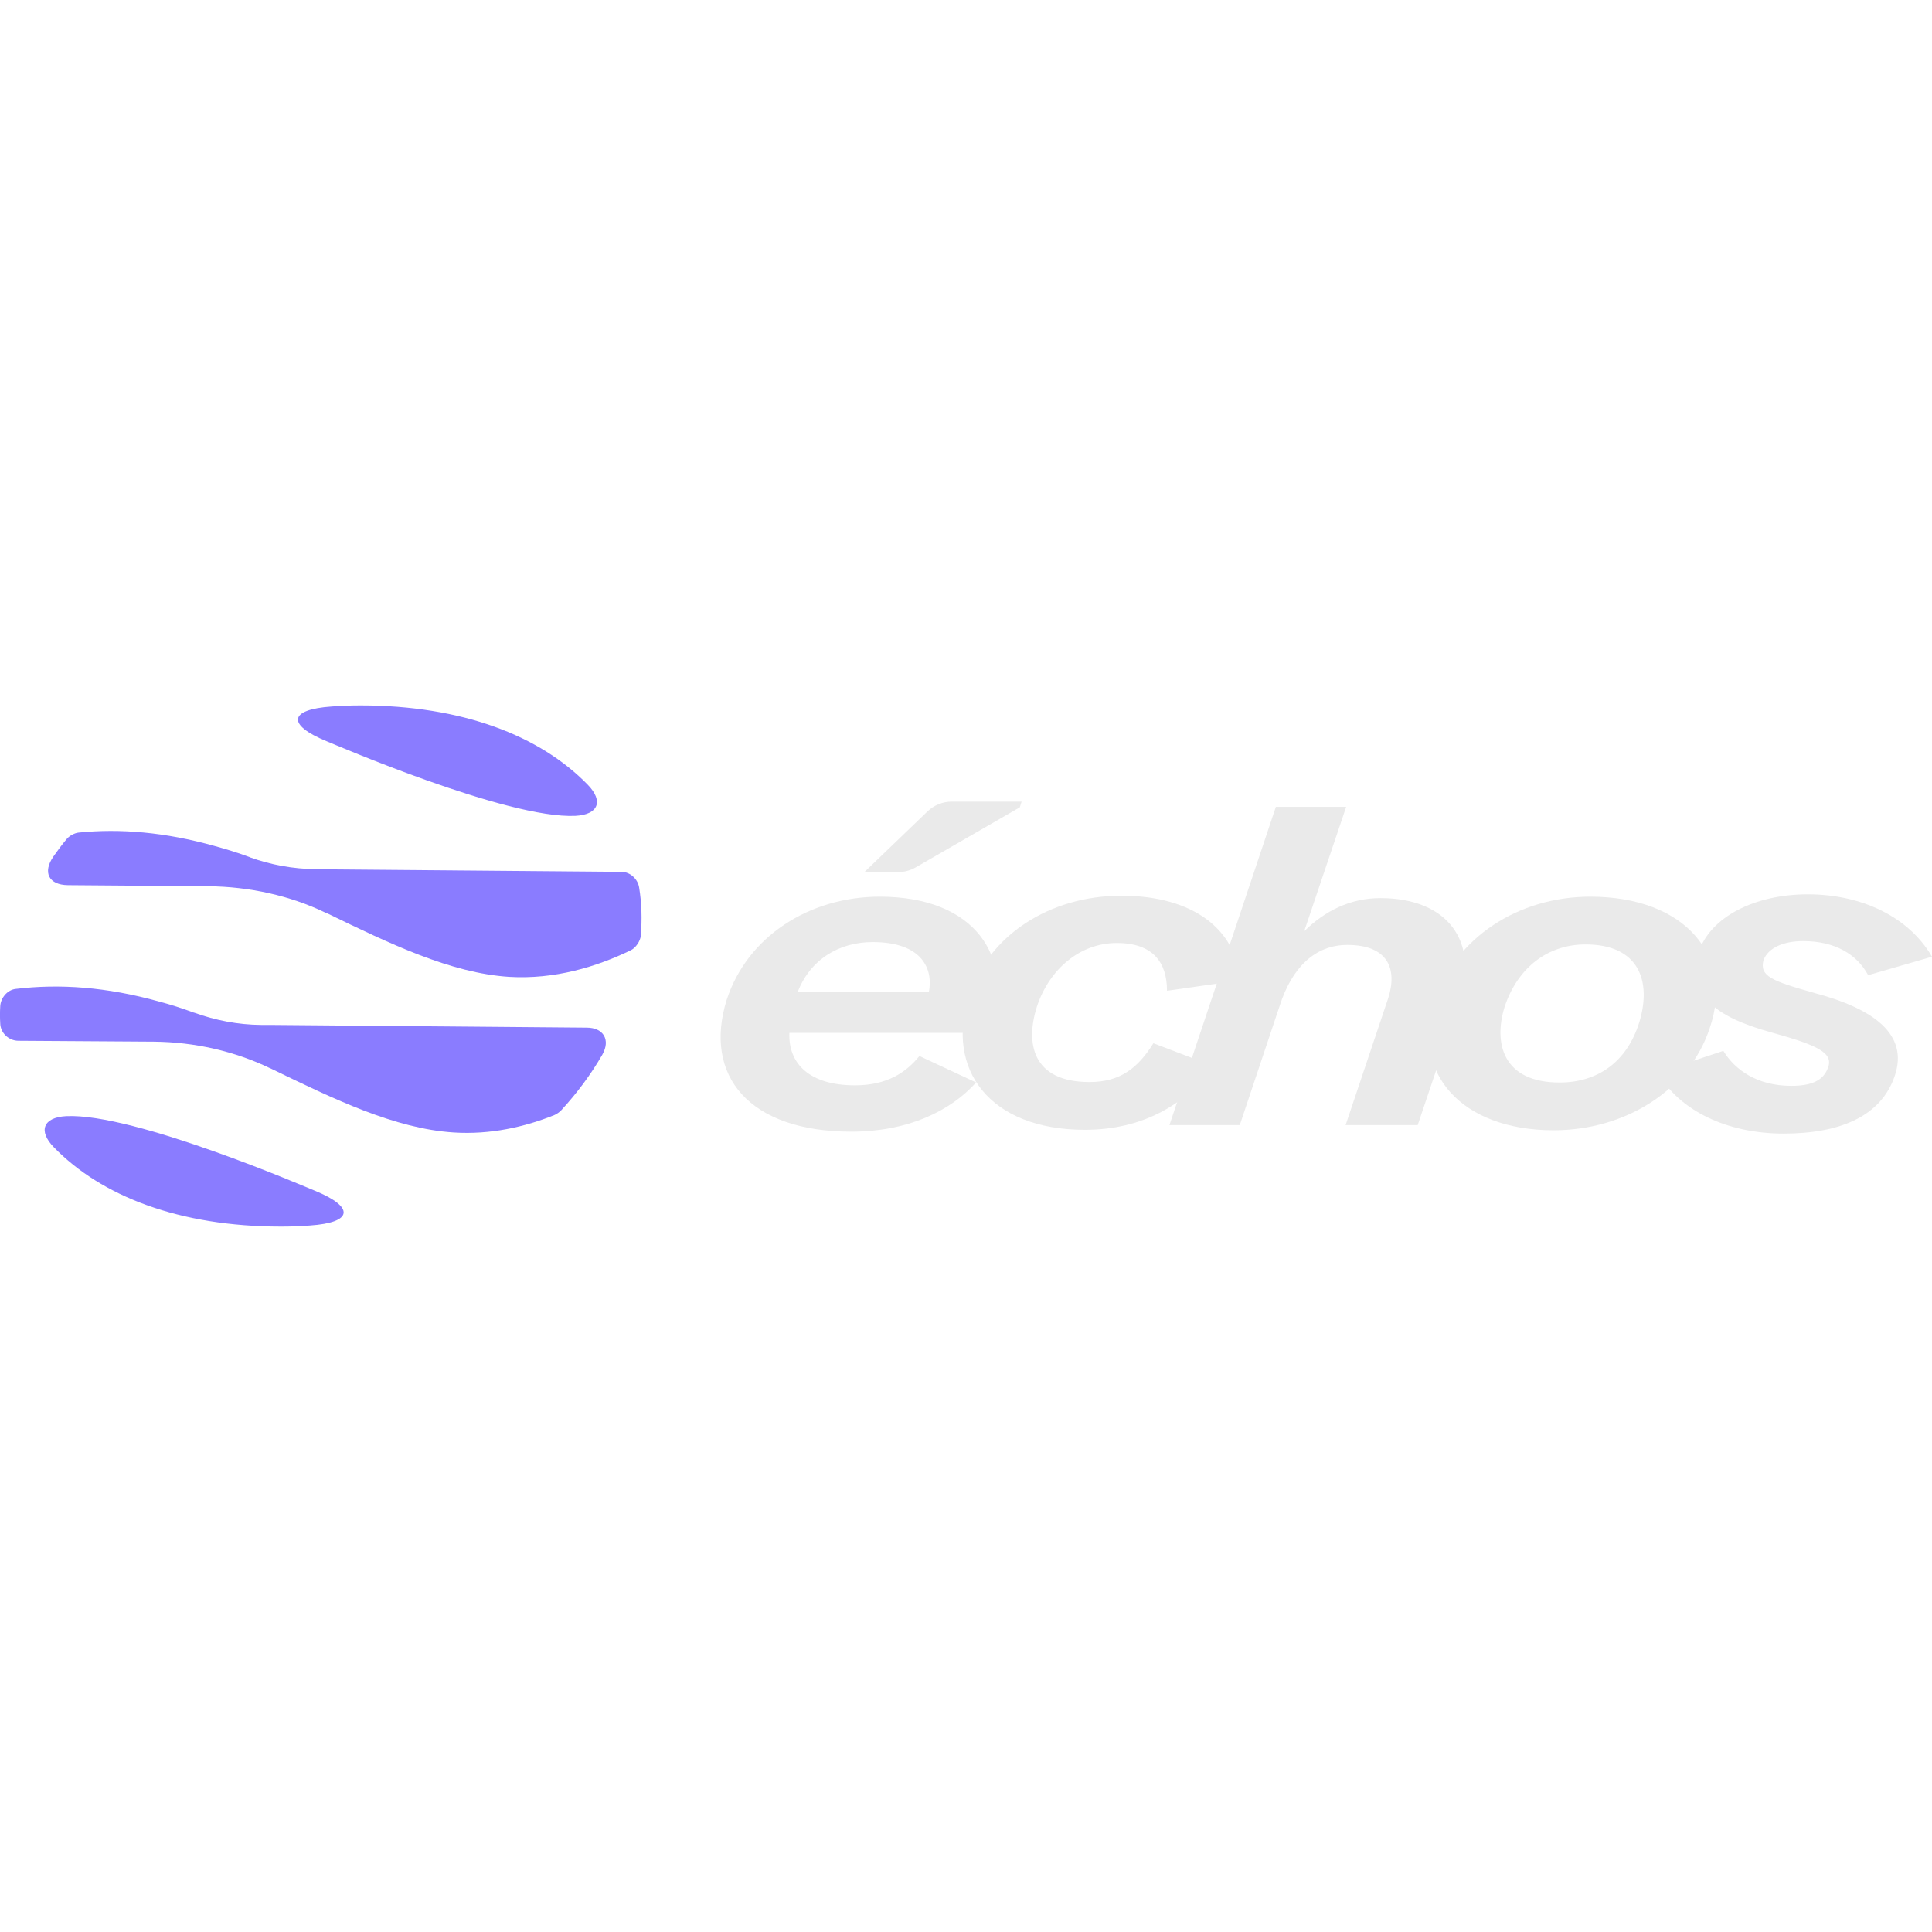
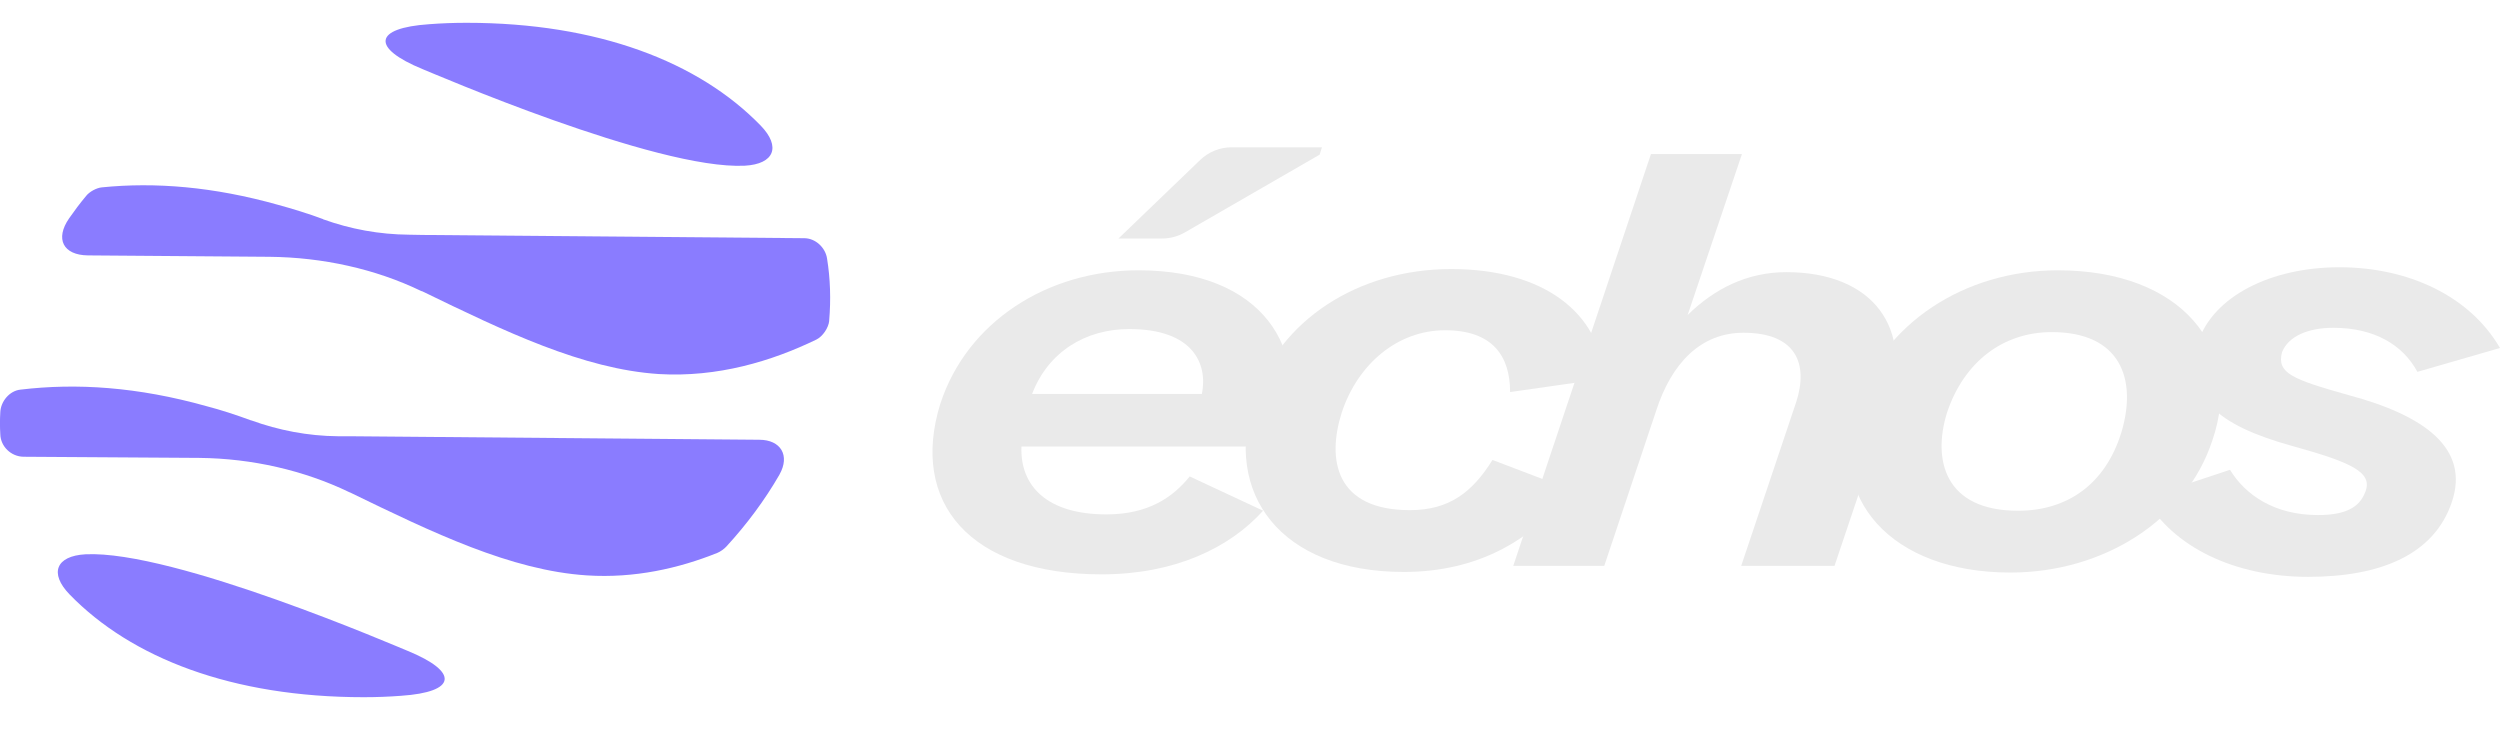
- <svg xmlns="http://www.w3.org/2000/svg" id="Calque_2" data-name="Calque 2" viewBox="0 0 500 500">
+ <svg xmlns="http://www.w3.org/2000/svg" id="Calque_2" data-name="Calque 2" viewBox="0 178 500 148">
  <defs>
    <style>
      .cls-1 {
        fill: #8a7cff;
      }

      .cls-2 {
        fill: #eaeaea;
      }
    </style>
  </defs>
  <g id="logotypeB">
    <path class="cls-2" d="M188.07,258.74c5.35-16.4,21.42-26.68,39.62-26.68,24.78,0,34.72,15.66,28.91,33.53l-.61,1.71h-51.7c-.31,7.96,5.2,13.58,16.98,13.58,8.41,0,13.31-3.43,16.67-7.59l14.68,6.85c-6.73,7.47-17.75,12.73-32.28,12.73-26.46,0-38.39-14.44-32.27-34.14ZM225.85,243.81c-8.72,0-16.21,4.53-19.43,12.98h33.96c1.22-6.12-1.84-12.98-14.53-12.98ZM240.03,210c1.69-1.63,3.95-2.54,6.3-2.54h18.06l-.46,1.47-26.95,15.55c-1.38.8-2.95,1.22-4.55,1.22h-8.73l16.33-15.7Z" />
    <path class="cls-2" d="M250.79,257.76c5.05-15.66,20.8-25.95,39.46-25.95s29.83,8.93,30.59,21.91l-18.82,2.69c0-7.22-3.52-12.36-13-12.36s-17.44,6.73-20.65,16.4c-3.06,9.54-1.22,19.58,13.61,19.58,7.95,0,12.54-3.67,16.52-10.04l15.75,6c-7.8,10.16-18.81,16.4-33.5,16.4-24.78,0-36.1-15.78-29.98-34.63Z" />
    <path class="cls-2" d="M330.19,208.81h18.2l-10.86,32.19c5.35-5.26,11.93-8.57,19.73-8.57,17.28,0,25.7,11.14,20.35,26.93l-10.71,31.82h-18.66l11.01-32.8c2.45-7.59,0-13.83-10.56-13.83-8.56,0-14.38,6.12-17.44,15.54l-10.4,31.09h-18.2l27.54-82.37Z" />
    <path class="cls-2" d="M371.34,258.86c5.35-16.15,21.57-26.8,40.23-26.8,24.63,0,37.32,15.42,30.9,34.02-5.2,15.91-21.72,26.43-40.38,26.43-23.86,0-37.02-14.81-30.75-33.65ZM424.27,264.49c3.21-10.65-.15-20.07-13.92-20.07-9.79,0-17.59,6-20.96,16.15-2.91,9.42-.46,19.58,14.23,19.58,9.79,0,17.44-5.26,20.65-15.66Z" />
    <path class="cls-2" d="M429.02,277.59l16.98-5.63c3.06,5.02,8.87,9.05,17.59,9.05,5.2,0,8.26-1.34,9.48-4.65,1.53-3.91-2.75-5.88-14.68-9.18-14.99-4.16-21.57-9.79-18.81-20.68,3.06-9.3,14.68-15.05,28.3-15.05s26,5.63,32.12,16.15l-16.52,4.77c-2.91-5.39-8.57-8.81-16.83-8.81-5.05,0-9.02,1.71-10.25,4.9-1.07,4.16,1.99,5.38,13.31,8.56,15.14,4.04,24.32,10.65,20.65,21.42-3.52,10.4-14.07,14.93-28.76,14.93s-27.07-6-32.58-15.79Z" />
    <g>
      <path class="cls-1" d="M85.85,182.84c2.47-.19,4.94-.28,7.46-.28,26.29,0,46.48,7.83,58.83,20.56,4.1,4.24,2.7,7.69-3.17,8.02-17.67.89-62.84-18.69-64.42-19.3-10.35-4.24-9.88-8.25,1.31-9Z" />
      <path class="cls-1" d="M80.2,317.16c-2.47.19-4.94.28-7.46.28-26.29,0-46.48-7.83-58.83-20.56-4.1-4.24-2.7-7.69,3.17-8.02,17.67-.89,62.84,18.69,64.42,19.3,10.35,4.24,9.88,8.25-1.31,9Z" />
      <path class="cls-1" d="M155.91,272.9c-2.98,5.17-6.57,9.98-10.63,14.4-.42.47-1.21,1.03-1.77,1.26-7.74,3.12-16.64,5.13-26.11,4.52-15.2-.98-30.91-8.58-47.41-16.6-.14-.05-.23-.05-.23-.09-8.95-4.29-19.3-6.71-29.93-6.81l-35.15-.23c-2.47-.05-4.57-2.05-4.62-4.52-.09-1.44-.09-2.89,0-4.38.09-2.19,1.86-4.29,4.01-4.52,11.23-1.35,23.45-.56,37.25,3.31,2.89.75,5.87,1.73,8.9,2.84h.05c5.41,1.96,11.28,3.12,17.34,3.17h2.42l81.81.7c4.34,0,6.2,3.17,4.06,6.95Z" />
      <path class="cls-1" d="M165.84,242.18c-.14,1.4-1.31,3.12-2.56,3.73-8.95,4.34-19.77,7.6-31.51,6.9-15.15-.98-30.81-8.53-47.32-16.55-.19-.05-.23-.05-.28-.09-9.09-4.38-19.63-6.71-30.3-6.81l-36.27-.28c-4.99-.05-6.62-3.31-3.78-7.41,1.07-1.54,2.19-3.03,3.4-4.48.65-.84,2.1-1.63,3.17-1.72,10.63-1.07,22.28-.14,35.24,3.5,2.89.79,5.92,1.72,8.95,2.84l.05.05c5.45,1.96,11.19,3.03,17.2,3.08l2.7.05,76.31.65c2.24,0,4.24,1.86,4.57,4.06.65,4.01.79,8.2.42,12.49Z" />
    </g>
  </g>
</svg>
